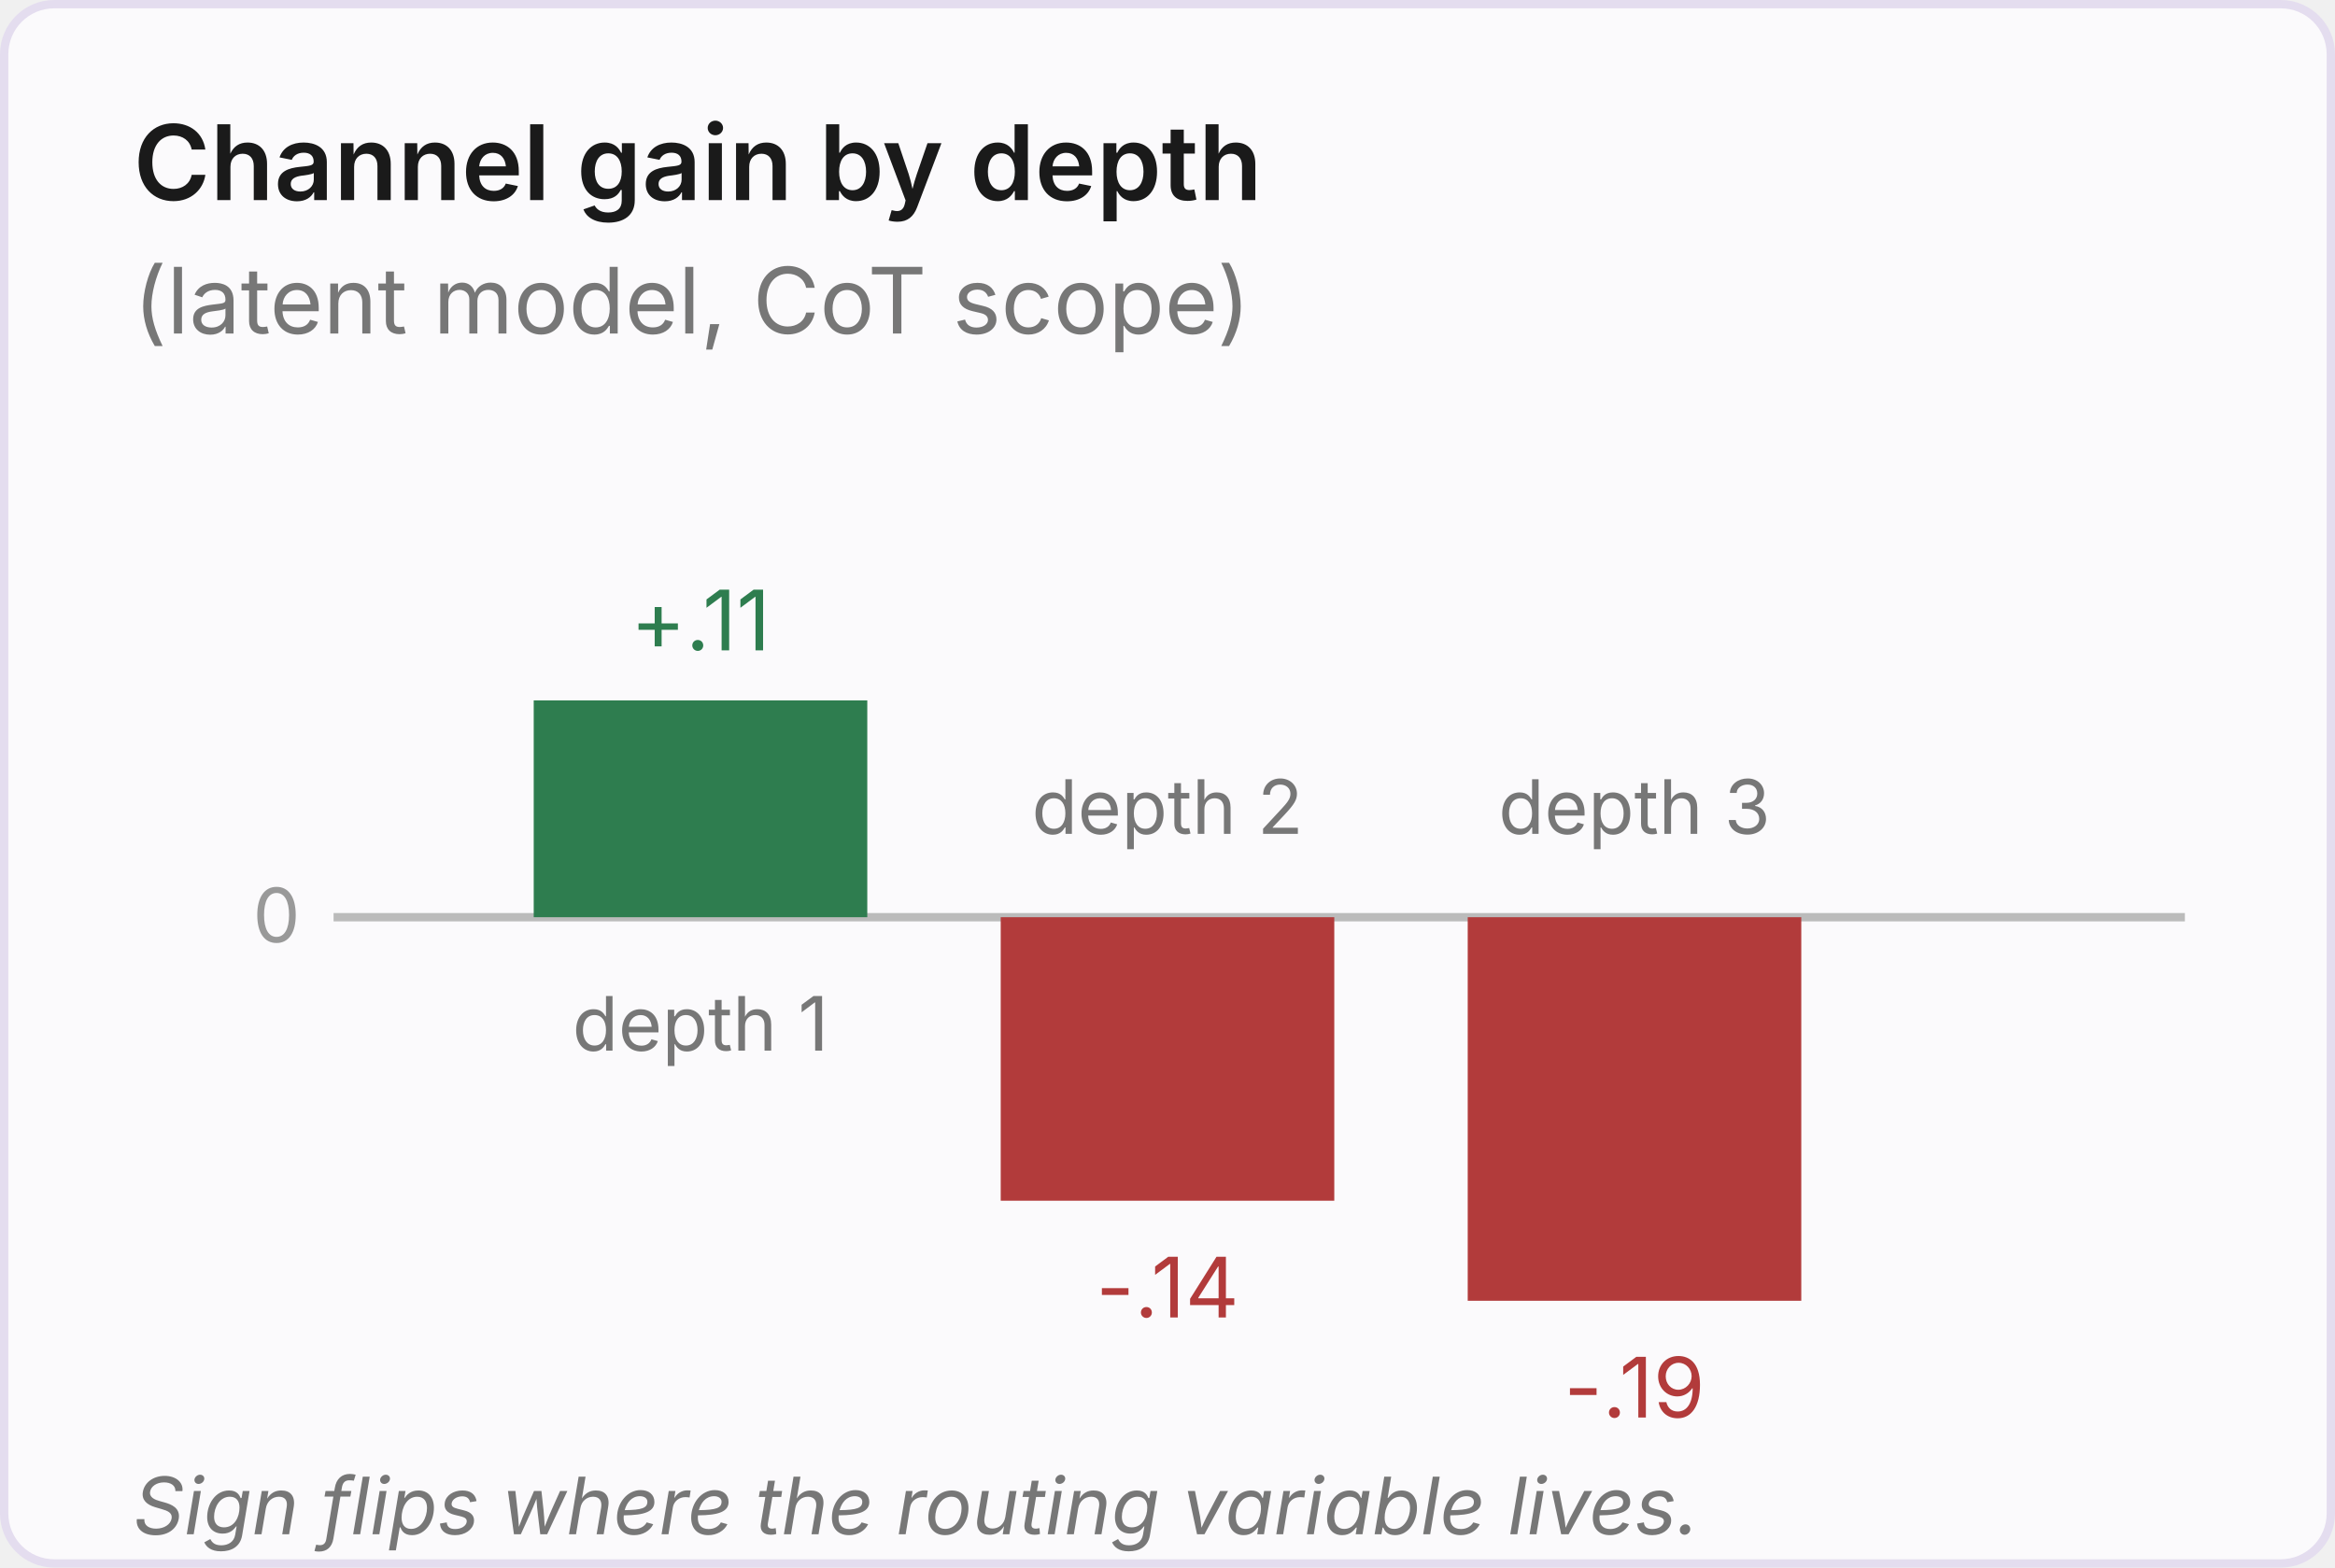
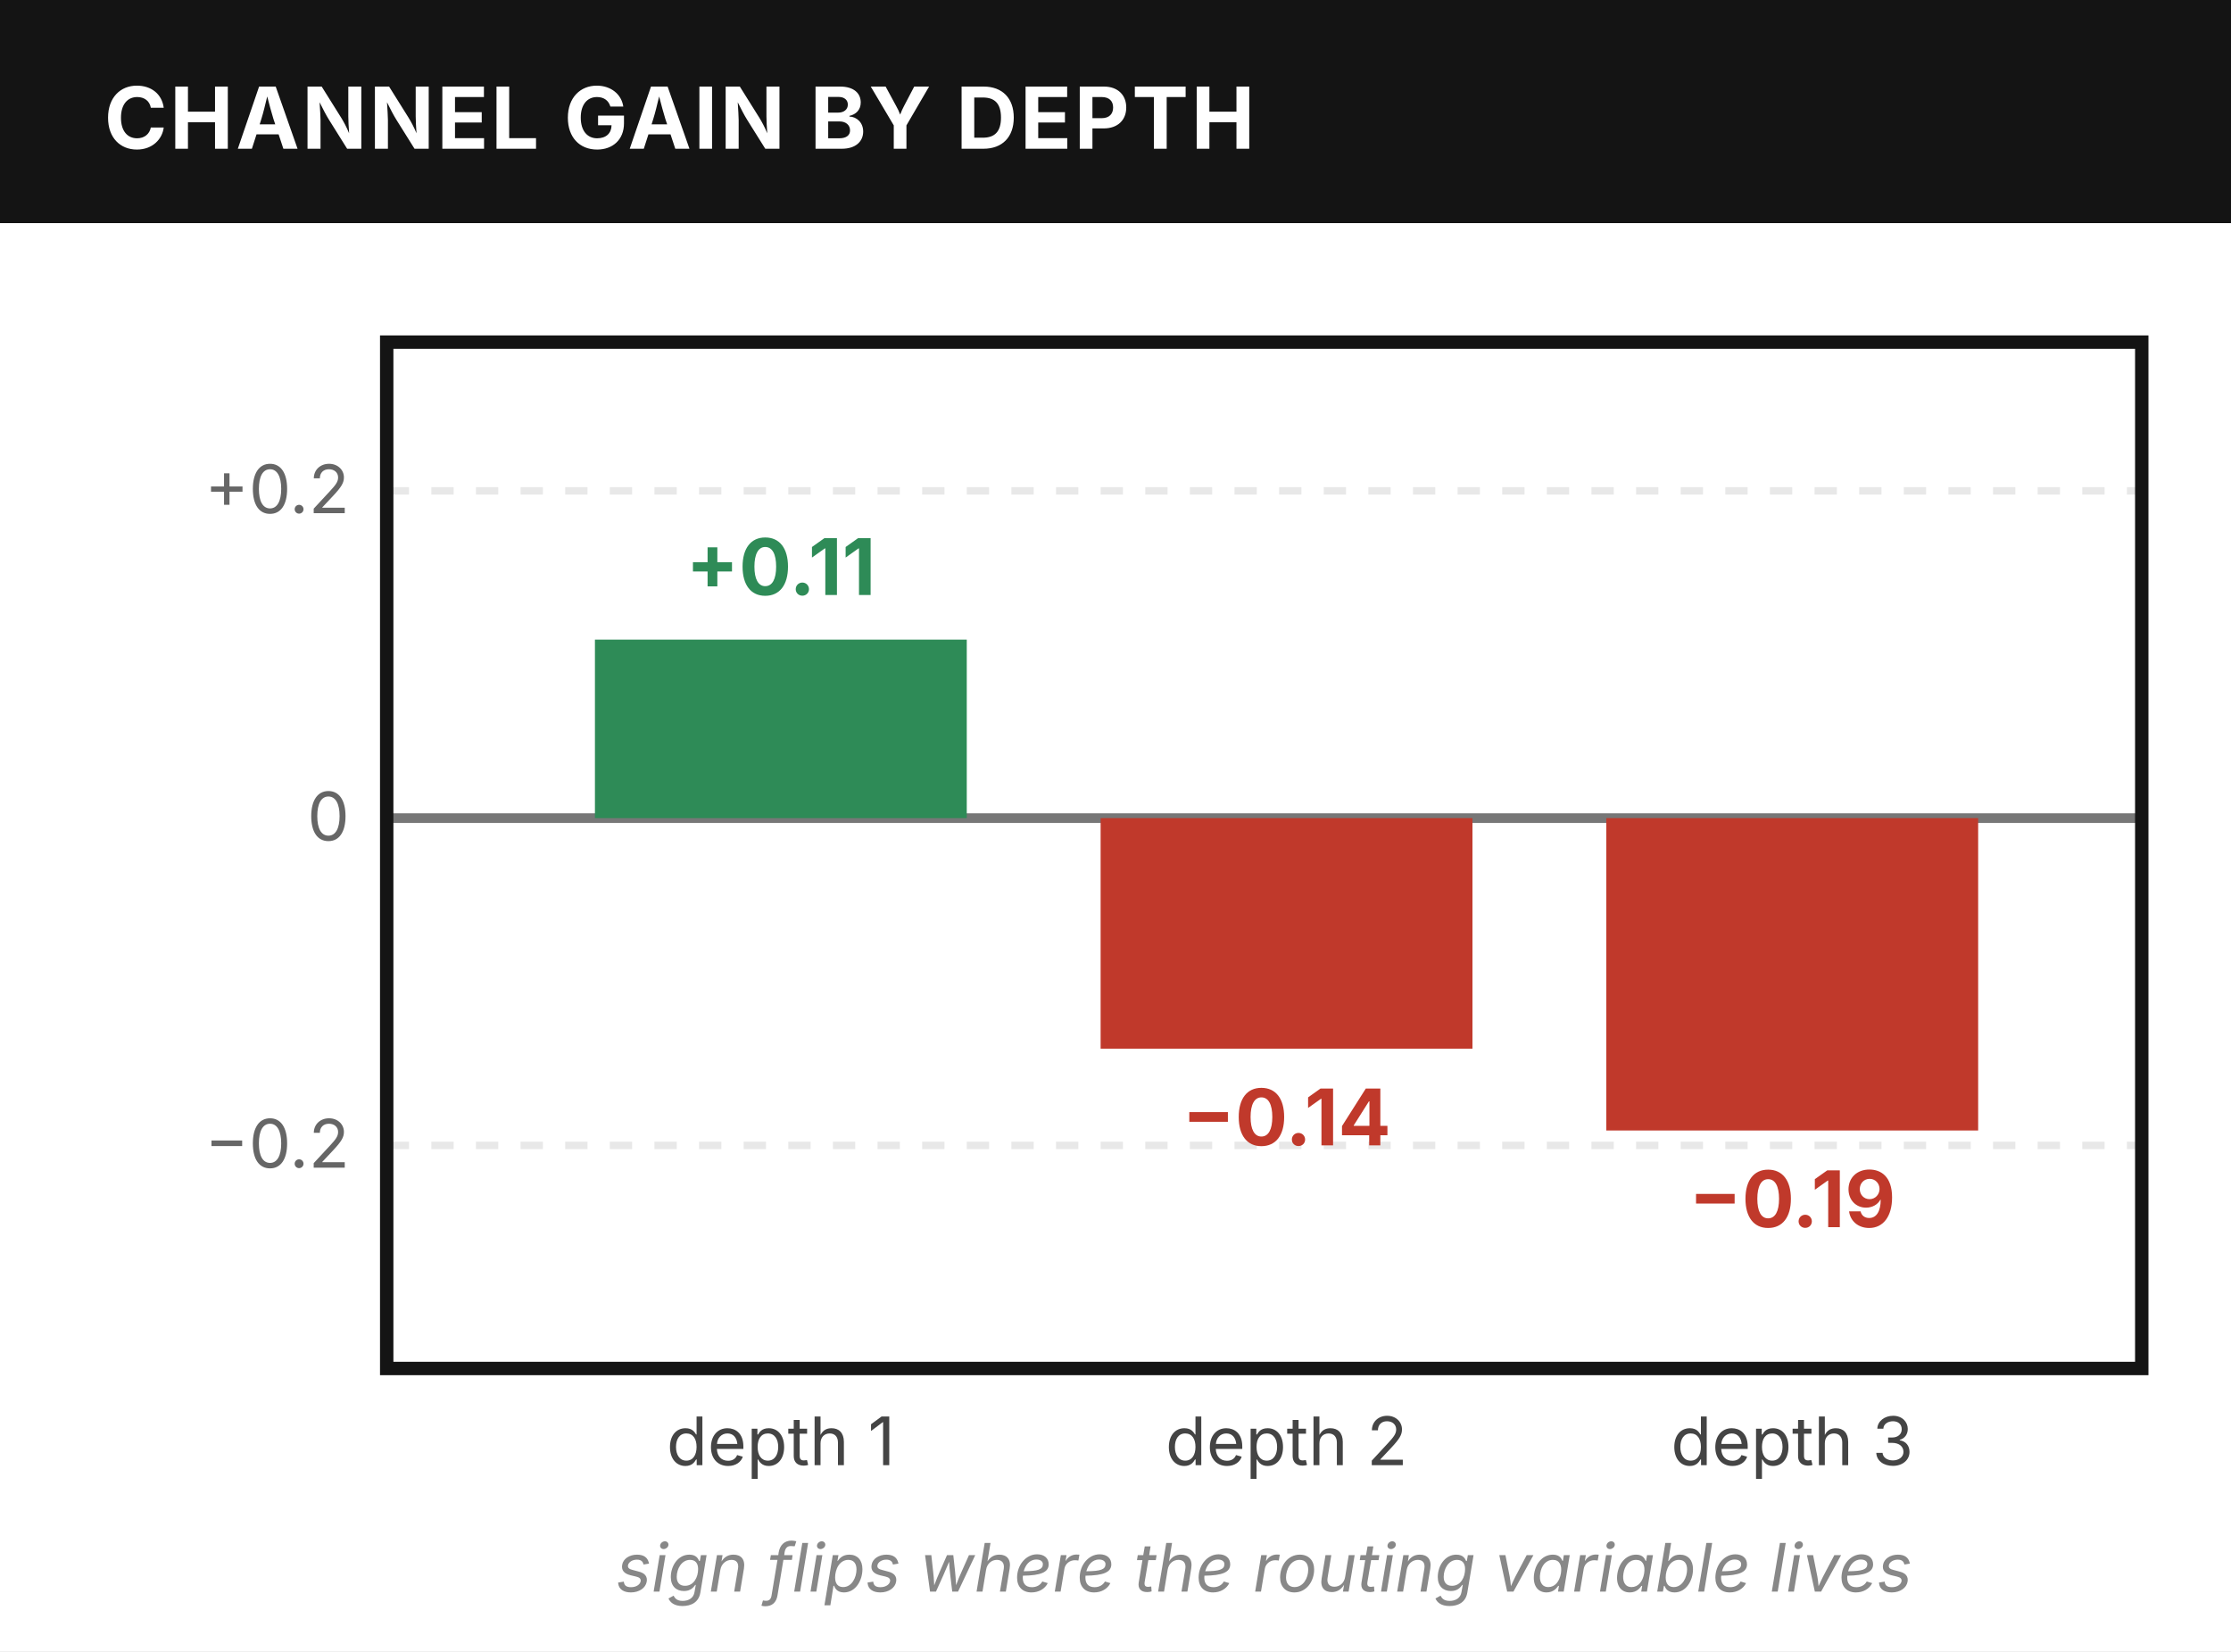
- <svg xmlns="http://www.w3.org/2000/svg" viewBox="0 0 280 188" font-family="Inter, Helvetica Neue, Arial, sans-serif">
-   <rect x="0.5" y="0.5" width="279" height="187" rx="6" fill="#fbfafc" stroke="#e4ddef" />
-   <text x="16" y="24" font-size="12.5" font-weight="600" fill="#1a1a1a">Channel gain by depth</text>
-   <text x="16" y="40" font-size="11" fill="#777">(latent model, CoT scope)</text>
-   <line x1="40" y1="110" x2="262" y2="110" stroke="#bbb" />
-   <text x="266" y="113" font-size="9" fill="#999" text-anchor="end" transform="translate(-210,0)" />
-   <text x="36" y="113" font-size="9" fill="#999" text-anchor="end">0</text>
-   <rect x="64" y="84" width="40" height="26" fill="#2e7d4f" />
-   <text x="84" y="78" font-size="10" fill="#2e7d4f" text-anchor="middle">+.11</text>
-   <rect x="120" y="110" width="40" height="34" fill="#b23b3b" />
-   <text x="140" y="158" font-size="10" fill="#b23b3b" text-anchor="middle">-.14</text>
-   <rect x="176" y="110" width="40" height="46" fill="#b23b3b" />
-   <text x="196" y="170" font-size="10" fill="#b23b3b" text-anchor="middle">-.19</text>
-   <g font-size="9" fill="#777" text-anchor="middle">
-     <text x="84" y="126">depth 1</text>
-     <text x="140" y="100">depth 2</text>
-     <text x="196" y="100">depth 3</text>
+ <svg xmlns="http://www.w3.org/2000/svg" viewBox="0 0 300 222" font-family="Inter, Helvetica Neue, Arial, sans-serif">
+   <rect width="300" height="222" fill="#ffffff" />
+   <rect x="0" y="0" width="300" height="30" fill="#141414" />
+   <text x="14" y="20" font-size="11.5" font-weight="700" fill="#ffffff" letter-spacing="0.3">CHANNEL GAIN BY DEPTH</text>
+   <g stroke="#e8e8e8" stroke-width="1" stroke-dasharray="3 3">
+     <line x1="52" y1="66" x2="288" y2="66" />
+     <line x1="52" y1="154" x2="288" y2="154" />
  </g>
-   <text x="16" y="184" font-size="9.5" fill="#777" font-style="italic">Sign flips where the routing variable lives.</text>
+   <line x1="52" y1="110" x2="288" y2="110" stroke="#777" stroke-width="1.3" />
+   <g font-size="9" fill="#666" text-anchor="end">
+     <text x="47" y="69">+0.2</text>
+     <text x="47" y="113">0</text>
+     <text x="47" y="157">−0.2</text>
+   </g>
+   <rect x="80" y="86" width="50" height="24" fill="#2e8b57" />
+   <text x="105" y="80" font-size="10.5" font-weight="700" fill="#2e8b57" text-anchor="middle">+0.11</text>
+   <rect x="148" y="110" width="50" height="31" fill="#c0392b" />
+   <text x="173" y="154" font-size="10.5" font-weight="700" fill="#c0392b" text-anchor="middle">−0.14</text>
+   <rect x="216" y="110" width="50" height="42" fill="#c0392b" />
+   <text x="241" y="165" font-size="10.5" font-weight="700" fill="#c0392b" text-anchor="middle">−0.19</text>
+   <rect x="52" y="46" width="236" height="138" fill="none" stroke="#141414" stroke-width="1.8" />
+   <g font-size="9" fill="#444" text-anchor="middle">
+     <text x="105" y="197">depth 1</text>
+     <text x="173" y="197">depth 2</text>
+     <text x="241" y="197">depth 3</text>
+   </g>
+   <text x="170" y="214" font-size="9" fill="#888" text-anchor="middle" font-style="italic">sign flips where the routing variable lives</text>
</svg>
